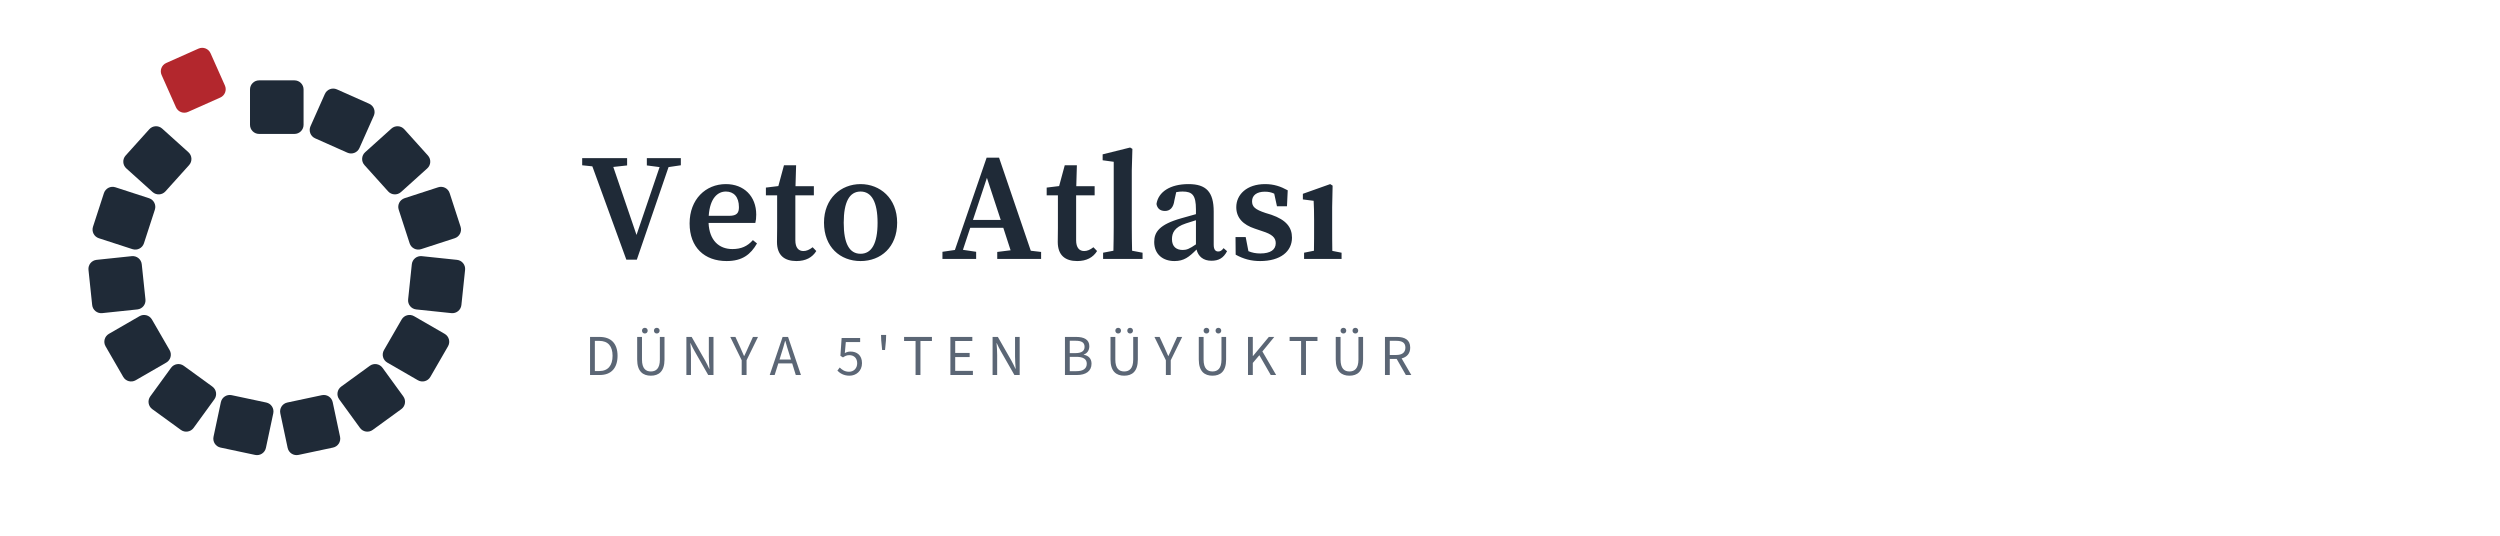
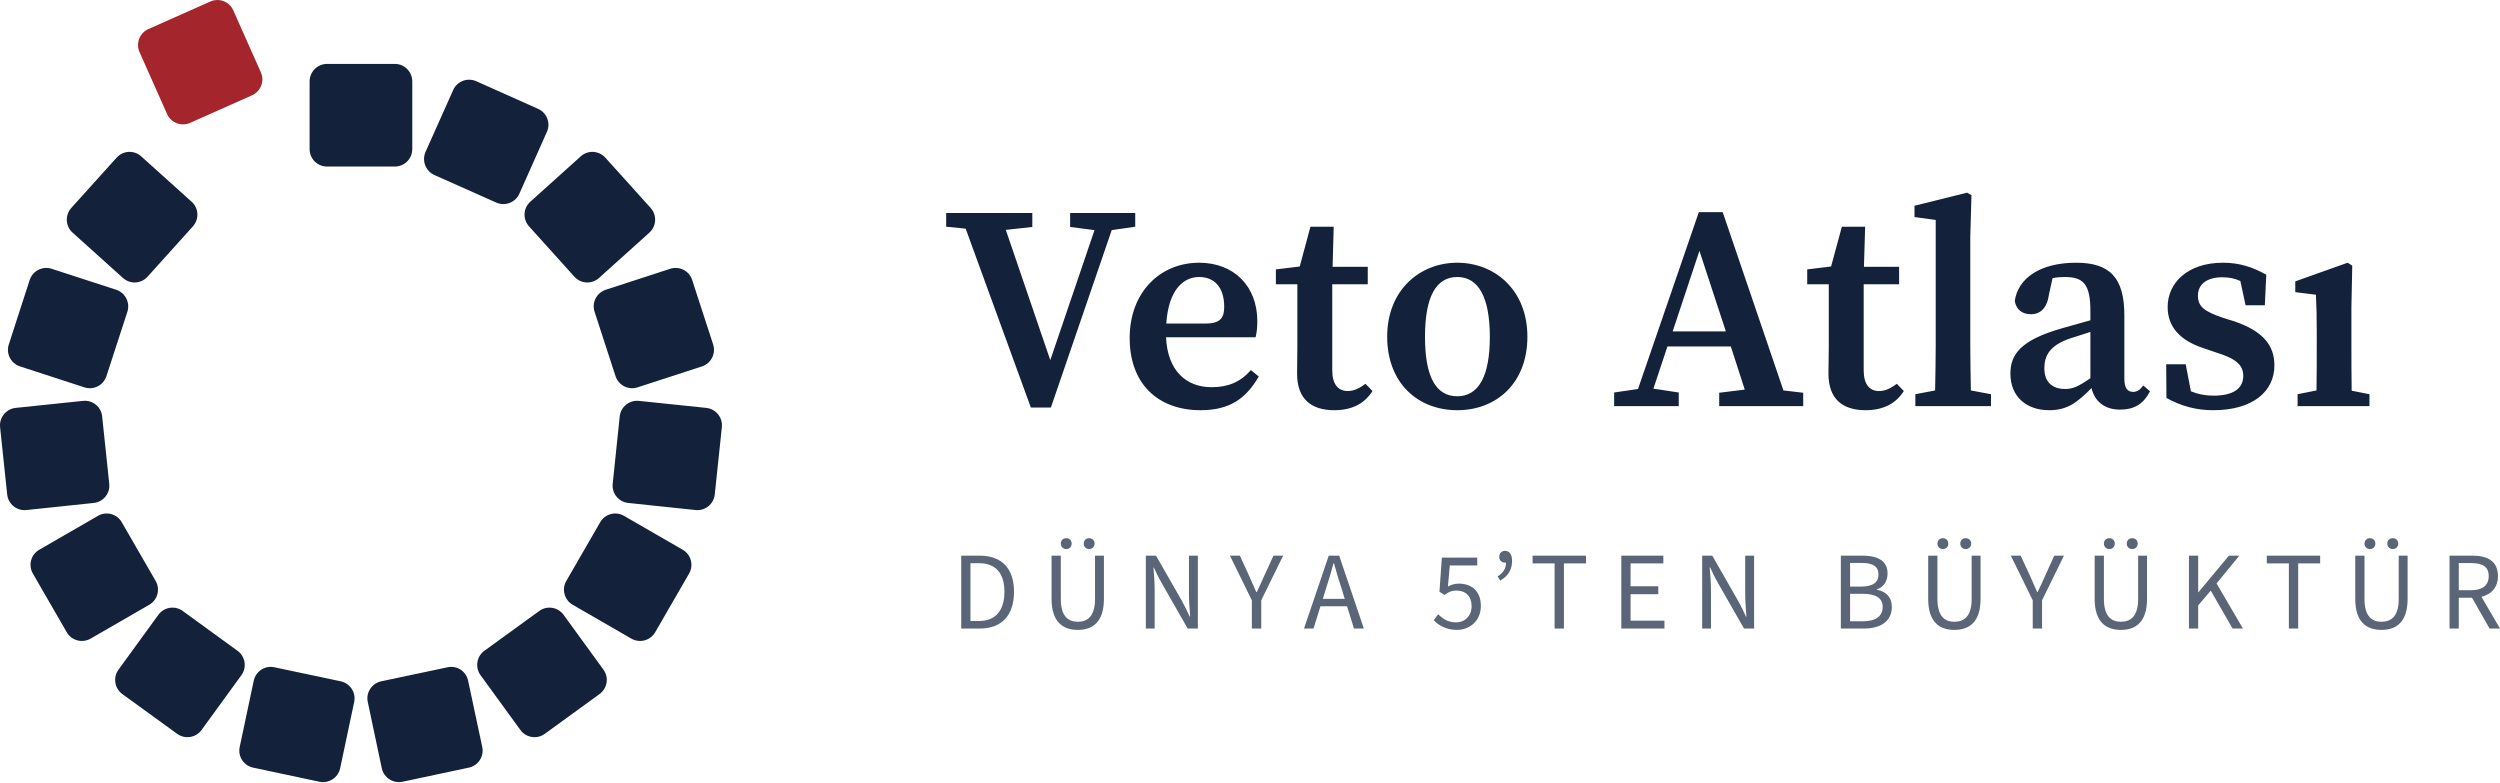
- <svg xmlns="http://www.w3.org/2000/svg" viewBox="0 0 560 120" width="560" height="120" role="img" aria-label="Veto Atlası — Dünya 5'ten büyüktür">
-   <rect x="56.00" y="18.00" width="12" height="12" rx="2.04" fill="#1F2A37" transform="rotate(0 62.00 24.00)" />
-   <rect x="70.64" y="21.11" width="12" height="12" rx="2.04" fill="#1F2A37" transform="rotate(24 76.64 27.11)" />
-   <rect x="82.75" y="29.91" width="12" height="12" rx="2.04" fill="#1F2A37" transform="rotate(48 88.75 35.91)" />
-   <rect x="90.24" y="42.88" width="12" height="12" rx="2.04" fill="#1F2A37" transform="rotate(72 96.24 48.88)" />
-   <rect x="91.80" y="57.76" width="12" height="12" rx="2.04" fill="#1F2A37" transform="rotate(96 97.80 63.76)" />
-   <rect x="87.18" y="72.00" width="12" height="12" rx="2.04" fill="#1F2A37" transform="rotate(120 93.18 78.00)" />
-   <rect x="77.16" y="83.12" width="12" height="12" rx="2.04" fill="#1F2A37" transform="rotate(144 83.16 89.12)" />
-   <rect x="63.48" y="89.21" width="12" height="12" rx="2.04" fill="#1F2A37" transform="rotate(168 69.48 95.21)" />
-   <rect x="48.52" y="89.21" width="12" height="12" rx="2.04" fill="#1F2A37" transform="rotate(192 54.52 95.21)" />
-   <rect x="34.84" y="83.12" width="12" height="12" rx="2.04" fill="#1F2A37" transform="rotate(216 40.84 89.12)" />
-   <rect x="24.82" y="72.00" width="12" height="12" rx="2.04" fill="#1F2A37" transform="rotate(240 30.82 78.00)" />
-   <rect x="20.20" y="57.76" width="12" height="12" rx="2.04" fill="#1F2A37" transform="rotate(264 26.20 63.76)" />
-   <rect x="21.76" y="42.88" width="12" height="12" rx="2.04" fill="#1F2A37" transform="rotate(288 27.76 48.88)" />
-   <rect x="29.25" y="29.91" width="12" height="12" rx="2.04" fill="#1F2A37" transform="rotate(312 35.25 35.91)" />
-   <rect x="37.29" y="11.98" width="12" height="12" rx="2.04" fill="#B3272D" transform="rotate(336 43.29 17.98)" />
-   <path d="M130.408 37.022 132.686 37.26 140.302 58.17H142.648L149.754 37.43L152.508 37.022V35.424H144.892V37.056L147.748 37.43L142.58 52.628L137.378 37.396L140.472 37.056V35.424H130.408Z M162.596 42.904C164.33 42.904 165.52 44.06 165.52 46.406C165.52 47.63 165.112 48.344 163.344 48.344H158.754C159.026 44.298 160.828 42.904 162.596 42.904ZM162.766 58.476C166.268 58.476 168.138 57.014 169.566 54.532L168.648 53.784C167.424 55.178 165.996 55.79 164.058 55.79C161.032 55.79 158.89 53.818 158.72 49.942H169.192C169.328 49.432 169.396 48.82 169.396 48.072C169.396 43.958 166.642 41.238 162.596 41.238C158.074 41.238 154.47 44.638 154.47 50.044C154.47 55.416 157.802 58.476 162.766 58.476Z M178.396 58.476C180.504 58.476 181.966 57.66 182.85 56.232L182.034 55.382C181.286 55.96 180.64 56.232 179.96 56.232C178.872 56.232 178.158 55.484 178.158 53.818V43.754H182.306V41.714H178.192L178.328 37.022H175.608L174.35 41.68L171.562 42.02V43.754H174.078V51.064C174.078 52.39 174.044 53.206 174.044 54.192C174.044 57.184 175.71 58.476 178.396 58.476Z M192.768 58.476C197.324 58.476 200.962 55.348 200.962 49.874C200.962 44.4 197.12 41.238 192.768 41.238C188.382 41.238 184.574 44.434 184.574 49.874C184.574 55.314 188.178 58.476 192.768 58.476ZM192.768 56.844C190.286 56.844 188.994 54.6 188.994 49.908C188.994 45.216 190.286 42.904 192.768 42.904C195.216 42.904 196.576 45.216 196.576 49.908C196.576 54.6 195.216 56.844 192.768 56.844Z M211.108 58.0H218.656V56.402L215.698 55.96L217.33 51.03H224.742L226.374 56.062L223.382 56.436V58.0H233.208V56.436L230.896 56.164L223.79 35.322H221.002L213.896 55.994L211.108 56.402ZM217.942 49.262 221.07 39.844 224.164 49.262Z M241.29 58.476C243.398 58.476 244.86 57.66 245.744 56.232L244.928 55.382C244.18 55.96 243.534 56.232 242.854 56.232C241.766 56.232 241.052 55.484 241.052 53.818V43.754H245.2V41.714H241.086L241.222 37.022H238.502L237.244 41.68L234.456 42.02V43.754H236.972V51.064C236.972 52.39 236.938 53.206 236.938 54.192C236.938 57.184 238.604 58.476 241.29 58.476Z M247.094 58.0H255.934V56.606L253.588 56.164C253.554 54.396 253.52 52.628 253.52 50.86V38.178L253.656 33.35L253.146 33.044L246.992 34.574V35.9L249.474 36.24V50.86C249.474 52.628 249.44 54.396 249.406 56.164L247.094 56.606Z M271.36 58.408C272.958 58.408 274.046 57.83 274.862 56.266L274.08 55.586C273.706 56.096 273.366 56.334 272.89 56.334C272.244 56.334 271.87 55.892 271.87 54.804V47.392C271.87 42.972 270.17 41.238 266.226 41.238C262.078 41.238 259.46 43.006 259.052 45.692C259.222 46.712 259.902 47.256 260.956 47.256C262.078 47.256 262.86 46.508 263.064 44.876L263.472 43.04C264.016 42.938 264.458 42.904 264.9 42.904C267.11 42.904 267.892 43.754 267.892 46.916V47.97C266.804 48.276 265.716 48.582 264.628 48.888C259.664 50.282 258.542 52.016 258.542 54.192C258.542 56.98 260.514 58.476 263.064 58.476C265.206 58.476 266.328 57.592 268.028 55.892C268.402 57.456 269.558 58.408 271.36 58.408ZM262.52 53.58C262.52 52.22 263.03 50.894 265.648 50.044C266.362 49.84 267.11 49.568 267.892 49.33V54.736C266.464 55.722 265.818 55.994 264.934 55.994C263.54 55.994 262.52 55.28 262.52 53.58Z M282.264 58.476C286.854 58.476 289.404 56.3 289.404 53.24C289.404 50.928 288.112 49.262 284.78 48.106L283.454 47.698C281.108 46.916 280.462 46.304 280.462 45.08C280.462 43.754 281.516 42.938 283.318 42.938C284.134 42.938 284.78 43.074 285.426 43.38L286.038 46.202H288.282L288.452 42.632C286.854 41.748 285.324 41.238 283.386 41.238C279.238 41.238 276.926 43.618 276.926 46.406C276.926 48.82 278.49 50.35 281.04 51.2L282.74 51.778C284.916 52.458 285.766 53.206 285.766 54.464C285.766 55.926 284.61 56.776 282.298 56.776C281.312 56.776 280.462 56.606 279.646 56.266L279.034 53.104H276.756L276.79 57.048C278.524 58.0 280.224 58.476 282.264 58.476Z M292.114 58.0H300.512V56.606L298.438 56.198C298.404 54.498 298.404 52.322 298.404 50.86V46.372L298.506 41.578L297.962 41.238L291.842 43.414V44.672L294.256 44.978C294.324 46.338 294.358 47.392 294.358 49.262V50.86C294.358 52.322 294.358 54.498 294.324 56.164L292.114 56.606Z" fill="#1F2A37" />
-   <path d="M132.17 84.0H134.354C136.928 84.0 138.332 82.414 138.332 79.697C138.332 76.993 136.928 75.472 134.302 75.472H132.17ZM133.249 83.116V76.356H134.224C136.213 76.356 137.214 77.552 137.214 79.697C137.214 81.855 136.213 83.116 134.224 83.116Z M145.794 84.156C147.536 84.156 148.849 83.233 148.849 80.529V75.472H147.809V80.555C147.809 82.57 146.925 83.207 145.794 83.207C144.676 83.207 143.805 82.57 143.805 80.555V75.472H142.726V80.529C142.726 83.233 144.052 84.156 145.794 84.156ZM144.442 74.705C144.819 74.705 145.079 74.432 145.079 74.068C145.079 73.691 144.819 73.431 144.442 73.431C144.078 73.431 143.805 73.691 143.805 74.068C143.805 74.432 144.078 74.705 144.442 74.705ZM147.12 74.705C147.484 74.705 147.757 74.432 147.757 74.068C147.757 73.691 147.484 73.431 147.12 73.431C146.743 73.431 146.483 73.691 146.483 74.068C146.483 74.432 146.743 74.705 147.12 74.705Z M153.75 84.0H154.777V79.541C154.777 78.631 154.712 77.721 154.634 76.863H154.686C154.959 77.487 155.284 78.124 155.609 78.696L158.638 84.0H159.821V75.472H158.781V79.905C158.781 80.789 158.859 81.725 158.924 82.609H158.872C158.586 81.985 158.287 81.348 157.962 80.776L154.933 75.472H153.75Z M166.139 84.0H167.231V80.698L169.792 75.472H168.661L167.569 77.877C167.309 78.501 167.01 79.099 166.711 79.736H166.659C166.373 79.099 166.113 78.501 165.84 77.877L164.735 75.472H163.578L166.139 80.698Z M175.018 79.229C175.33 78.28 175.603 77.344 175.863 76.356H175.915C176.188 77.344 176.461 78.28 176.773 79.229L177.176 80.529H174.615ZM172.418 84.0H173.523L174.342 81.4H177.449L178.255 84.0H179.412L176.526 75.472H175.304Z M190.293 84.156C191.736 84.156 193.088 83.142 193.088 81.348C193.088 79.554 191.931 78.748 190.514 78.748C190.007 78.748 189.63 78.878 189.24 79.086L189.461 76.629H192.672V75.706H188.525L188.252 79.697L188.824 80.061C189.318 79.736 189.669 79.554 190.241 79.554C191.307 79.554 192.009 80.23 192.009 81.374C192.009 82.531 191.203 83.272 190.189 83.272C189.214 83.272 188.59 82.817 188.096 82.323L187.576 83.025C188.148 83.597 188.967 84.156 190.293 84.156Z M197.599 78.397H198.249L198.457 76.226L198.496 75.03H197.352L197.391 76.226Z M205.087 84.0H206.179V76.382H208.753V75.472H202.513V76.382H205.087Z M212.887 84.0H217.931V83.077H213.966V79.983H217.203V79.06H213.966V76.382H217.801V75.472H212.887Z M222.338 84.0H223.365V79.541C223.365 78.631 223.3 77.721 223.222 76.863H223.274C223.547 77.487 223.872 78.124 224.197 78.696L227.226 84.0H228.409V75.472H227.369V79.905C227.369 80.789 227.447 81.725 227.512 82.609H227.46C227.174 81.985 226.875 81.348 226.55 80.776L223.521 75.472H222.338Z M238.549 84.0H241.266C243.177 84.0 244.503 83.168 244.503 81.465C244.503 80.321 243.827 79.658 242.761 79.463V79.411C243.567 79.151 244.009 78.436 244.009 77.552C244.009 76.057 242.813 75.472 241.084 75.472H238.549ZM239.628 79.099V76.33H240.941C242.267 76.33 242.943 76.707 242.943 77.695C242.943 78.566 242.345 79.099 240.889 79.099ZM239.628 83.142V79.931H241.11C242.605 79.931 243.437 80.412 243.437 81.465C243.437 82.609 242.579 83.142 241.11 83.142Z M251.822 84.156C253.564 84.156 254.877 83.233 254.877 80.529V75.472H253.837V80.555C253.837 82.57 252.953 83.207 251.822 83.207C250.704 83.207 249.833 82.57 249.833 80.555V75.472H248.754V80.529C248.754 83.233 250.08 84.156 251.822 84.156ZM250.47 74.705C250.847 74.705 251.107 74.432 251.107 74.068C251.107 73.691 250.847 73.431 250.47 73.431C250.106 73.431 249.833 73.691 249.833 74.068C249.833 74.432 250.106 74.705 250.47 74.705ZM253.148 74.705C253.512 74.705 253.785 74.432 253.785 74.068C253.785 73.691 253.512 73.431 253.148 73.431C252.771 73.431 252.511 73.691 252.511 74.068C252.511 74.432 252.771 74.705 253.148 74.705Z M261.156 84.0H262.248V80.698L264.809 75.472H263.678L262.586 77.877C262.326 78.501 262.027 79.099 261.728 79.736H261.676C261.39 79.099 261.13 78.501 260.857 77.877L259.752 75.472H258.595L261.156 80.698Z M271.595 84.156C273.337 84.156 274.65 83.233 274.65 80.529V75.472H273.61V80.555C273.61 82.57 272.726 83.207 271.595 83.207C270.477 83.207 269.606 82.57 269.606 80.555V75.472H268.527V80.529C268.527 83.233 269.853 84.156 271.595 84.156ZM270.243 74.705C270.62 74.705 270.88 74.432 270.88 74.068C270.88 73.691 270.62 73.431 270.243 73.431C269.879 73.431 269.606 73.691 269.606 74.068C269.606 74.432 269.879 74.705 270.243 74.705ZM272.921 74.705C273.285 74.705 273.558 74.432 273.558 74.068C273.558 73.691 273.285 73.431 272.921 73.431C272.544 73.431 272.284 73.691 272.284 74.068C272.284 74.432 272.544 74.705 272.921 74.705Z M279.551 84.0H280.63V81.296L282.099 79.567L284.647 84.0H285.856L282.775 78.722L285.44 75.472H284.218L280.669 79.749H280.63V75.472H279.551Z M291.446 84.0H292.538V76.382H295.112V75.472H288.872V76.382H291.446Z M302.275 84.156C304.017 84.156 305.33 83.233 305.33 80.529V75.472H304.29V80.555C304.29 82.57 303.406 83.207 302.275 83.207C301.157 83.207 300.286 82.57 300.286 80.555V75.472H299.207V80.529C299.207 83.233 300.533 84.156 302.275 84.156ZM300.923 74.705C301.3 74.705 301.56 74.432 301.56 74.068C301.56 73.691 301.3 73.431 300.923 73.431C300.559 73.431 300.286 73.691 300.286 74.068C300.286 74.432 300.559 74.705 300.923 74.705ZM303.601 74.705C303.965 74.705 304.238 74.432 304.238 74.068C304.238 73.691 303.965 73.431 303.601 73.431C303.224 73.431 302.964 73.691 302.964 74.068C302.964 74.432 303.224 74.705 303.601 74.705Z M310.231 84.0H311.31V80.399H312.857L314.911 84.0H316.133L313.962 80.282C315.132 79.996 315.886 79.19 315.886 77.864C315.886 76.096 314.638 75.472 312.896 75.472H310.231ZM311.31 79.515V76.343H312.74C314.066 76.343 314.807 76.746 314.807 77.864C314.807 78.969 314.066 79.515 312.74 79.515Z" fill="#5B6675" />
+ <svg xmlns="http://www.w3.org/2000/svg" viewBox="0 0 292.23 91.42" width="292.23" height="91.42" role="img" aria-label="Veto Atlası — Dünya 5’ten büyüktür">
+   <path fill="#13213A" d="M38.23 7.47H46.15C47.28 7.47 48.19 8.39 48.19 9.51V17.43C48.19 18.56 47.28 19.47 46.15 19.47H38.23C37.11 19.47 36.19 18.56 36.19 17.43V9.51C36.19 8.39 37.11 7.47 38.23 7.47ZM55.66 9.49L62.89 12.72C63.92 13.17 64.39 14.38 63.93 15.41L60.71 22.64C60.25 23.67 59.04 24.14 58.01 23.68L50.78 20.46C49.75 20 49.29 18.79 49.74 17.76L52.97 10.53C53.42 9.5 54.63 9.04 55.66 9.49ZM70.76 18.43L76.06 24.31C76.81 25.15 76.74 26.44 75.91 27.19L70.02 32.49C69.18 33.25 67.89 33.18 67.14 32.34L61.84 26.46C61.08 25.62 61.15 24.33 61.99 23.58L67.88 18.28C68.71 17.52 70 17.59 70.76 18.43ZM80.91 32.73L83.36 40.26C83.71 41.33 83.12 42.48 82.05 42.83L74.52 45.28C73.45 45.63 72.3 45.04 71.95 43.97L69.5 36.44C69.15 35.37 69.74 34.22 70.81 33.87L78.34 31.42C79.42 31.07 80.57 31.66 80.91 32.73ZM84.38 49.93L83.55 57.8C83.43 58.92 82.43 59.74 81.31 59.62L73.43 58.79C72.31 58.67 71.5 57.67 71.62 56.55L72.44 48.67C72.56 47.55 73.57 46.74 74.69 46.86L82.56 47.68C83.68 47.8 84.5 48.81 84.38 49.93ZM80.55 67.04L76.59 73.9C76.02 74.88 74.78 75.21 73.8 74.65L66.94 70.69C65.97 70.13 65.63 68.88 66.2 67.9L70.16 61.04C70.72 60.07 71.97 59.73 72.94 60.3L79.8 64.26C80.78 64.82 81.11 66.07 80.55 67.04ZM70.08 81.13L63.68 85.78C62.77 86.44 61.49 86.24 60.83 85.33L56.17 78.92C55.51 78.01 55.71 76.73 56.62 76.07L63.03 71.42C63.94 70.75 65.22 70.96 65.88 71.87L70.54 78.28C71.2 79.19 71 80.46 70.08 81.13ZM54.8 89.73L47.05 91.38C45.95 91.61 44.87 90.91 44.63 89.81L42.99 82.06C42.75 80.96 43.46 79.88 44.56 79.64L52.31 78C53.41 77.76 54.49 78.46 54.72 79.57L56.37 87.31C56.61 88.42 55.9 89.5 54.8 89.73ZM37.34 91.38L29.59 89.73C28.49 89.5 27.78 88.42 28.02 87.31L29.66 79.57C29.9 78.46 30.98 77.76 32.08 78L39.83 79.64C40.93 79.88 41.64 80.96 41.4 82.06L39.76 89.81C39.52 90.91 38.44 91.61 37.34 91.38ZM20.71 85.78L14.3 81.13C13.39 80.46 13.19 79.19 13.85 78.28L18.51 71.87C19.17 70.96 20.45 70.75 21.36 71.42L27.76 76.07C28.68 76.73 28.88 78.01 28.22 78.92L23.56 85.33C22.9 86.24 21.62 86.44 20.71 85.78ZM7.8 73.9L3.84 67.04C3.28 66.07 3.61 64.82 4.59 64.26L11.45 60.3C12.42 59.73 13.67 60.07 14.23 61.04L18.19 67.9C18.76 68.88 18.42 70.13 17.45 70.69L10.59 74.65C9.61 75.21 8.36 74.88 7.8 73.9ZM0.84 57.8L0.01 49.93C-0.11 48.81 0.71 47.8 1.83 47.68L9.7 46.86C10.82 46.74 11.83 47.55 11.94 48.67L12.77 56.55C12.89 57.67 12.08 58.67 10.96 58.79L3.08 59.62C1.96 59.74 0.96 58.92 0.84 57.8ZM1.03 40.26L3.47 32.73C3.82 31.66 4.97 31.07 6.04 31.42L13.58 33.87C14.65 34.22 15.23 35.37 14.89 36.44L12.44 43.97C12.09 45.04 10.94 45.63 9.87 45.28L2.34 42.83C1.26 42.48 0.68 41.33 1.03 40.26ZM8.33 24.31L13.63 18.43C14.39 17.59 15.68 17.52 16.51 18.28L22.4 23.58C23.24 24.33 23.3 25.62 22.55 26.46L17.25 32.34C16.5 33.18 15.21 33.25 14.37 32.49L8.48 27.19C7.65 26.44 7.58 25.15 8.33 24.31Z" />
+   <path fill="#A4262C" d="M17.34 3.4L24.58 0.18C25.61-0.28 26.82 0.18 27.27 1.21L30.49 8.45C30.95 9.47 30.49 10.68 29.46 11.14L22.23 14.36C21.2 14.82 19.99 14.36 19.53 13.33L16.31 6.09C15.85 5.06 16.32 3.86 17.34 3.4Z" />
+   <path fill="#13213A" d="M110.6 26.5L112.88 26.73L120.5 47.64H122.84L129.95 26.9L132.7 26.5V24.9H125.09V26.53L127.94 26.9L122.77 42.1L117.57 26.87L120.67 26.53V24.9H110.6ZM140.17 32.38C141.91 32.38 143.1 33.53 143.1 35.88C143.1 37.1 142.69 37.82 140.92 37.82H136.33C136.6 33.77 138.4 32.38 140.17 32.38ZM140.34 47.95C143.84 47.95 145.71 46.49 147.14 44.01L146.22 43.26C145 44.65 143.57 45.26 141.63 45.26C138.61 45.26 136.47 43.29 136.3 39.42H146.77C146.9 38.91 146.97 38.29 146.97 37.55C146.97 33.43 144.22 30.71 140.17 30.71C135.65 30.71 132.05 34.11 132.05 39.52C132.05 44.89 135.38 47.95 140.34 47.95ZM155.97 47.95C158.08 47.95 159.54 47.13 160.43 45.71L159.61 44.86C158.86 45.43 158.22 45.71 157.54 45.71C156.45 45.71 155.73 44.96 155.73 43.29V33.23H159.88V31.19H155.77L155.9 26.5H153.18L151.93 31.15L149.14 31.49V33.23H151.65V40.54C151.65 41.86 151.62 42.68 151.62 43.67C151.62 46.66 153.29 47.95 155.97 47.95ZM170.34 47.95C174.9 47.95 178.54 44.82 178.54 39.35C178.54 33.87 174.7 30.71 170.34 30.71C165.96 30.71 162.15 33.91 162.15 39.35C162.15 44.79 165.75 47.95 170.34 47.95ZM170.34 46.32C167.86 46.32 166.57 44.07 166.57 39.38C166.57 34.69 167.86 32.38 170.34 32.38C172.79 32.38 174.15 34.69 174.15 39.38C174.15 44.07 172.79 46.32 170.34 46.32ZM188.68 47.47H196.23V45.88L193.27 45.43L194.91 40.5H202.32L203.95 45.54L200.96 45.91V47.47H210.78V45.91L208.47 45.64L201.37 24.8H198.58L191.47 45.47L188.68 45.88ZM195.52 38.74L198.65 29.32L201.74 38.74ZM218.08 47.95C220.19 47.95 221.65 47.13 222.54 45.71L221.72 44.86C220.97 45.43 220.33 45.71 219.65 45.71C218.56 45.71 217.85 44.96 217.85 43.29V33.23H221.99V31.19H217.88L218.02 26.5H215.3L214.04 31.15L211.25 31.49V33.23H213.77V40.54C213.77 41.86 213.73 42.68 213.73 43.67C213.73 46.66 215.4 47.95 218.08 47.95ZM223.89 47.47H232.73V46.08L230.38 45.64C230.35 43.87 230.31 42.1 230.31 40.33V27.65L230.45 22.82L229.94 22.52L223.79 24.05V25.37L226.27 25.71V40.33C226.27 42.1 226.23 43.87 226.2 45.64L223.89 46.08ZM247.81 47.88C249.41 47.88 250.5 47.3 251.32 45.74L250.53 45.06C250.16 45.57 249.82 45.81 249.34 45.81C248.7 45.81 248.32 45.37 248.32 44.28V36.87C248.32 32.45 246.62 30.71 242.68 30.71C238.53 30.71 235.91 32.48 235.51 35.17C235.68 36.19 236.36 36.73 237.41 36.73C238.53 36.73 239.31 35.98 239.52 34.35L239.93 32.51C240.47 32.41 240.91 32.38 241.35 32.38C243.56 32.38 244.35 33.23 244.35 36.39V37.44C243.26 37.75 242.17 38.06 241.08 38.36C236.12 39.76 235 41.49 235 43.67C235 46.45 236.97 47.95 239.52 47.95C241.66 47.95 242.78 47.07 244.48 45.37C244.86 46.93 246.01 47.88 247.81 47.88ZM238.97 43.05C238.97 41.69 239.48 40.37 242.1 39.52C242.82 39.31 243.56 39.04 244.35 38.8V44.21C242.92 45.2 242.27 45.47 241.39 45.47C239.99 45.47 238.97 44.75 238.97 43.05ZM258.72 47.95C263.31 47.95 265.86 45.77 265.86 42.71C265.86 40.4 264.57 38.74 261.23 37.58L259.91 37.17C257.56 36.39 256.92 35.78 256.92 34.55C256.92 33.23 257.97 32.41 259.77 32.41C260.59 32.41 261.23 32.55 261.88 32.85L262.49 35.68H264.74L264.91 32.11C263.31 31.22 261.78 30.71 259.84 30.71C255.69 30.71 253.38 33.09 253.38 35.88C253.38 38.29 254.94 39.82 257.49 40.67L259.19 41.25C261.37 41.93 262.22 42.68 262.22 43.94C262.22 45.4 261.06 46.25 258.75 46.25C257.77 46.25 256.92 46.08 256.1 45.74L255.49 42.58H253.21L253.24 46.52C254.98 47.47 256.68 47.95 258.72 47.95ZM268.57 47.47H276.97V46.08L274.89 45.67C274.86 43.97 274.86 41.8 274.86 40.33V35.85L274.96 31.05L274.42 30.71L268.3 32.89V34.15L270.71 34.45C270.78 35.81 270.81 36.87 270.81 38.74V40.33C270.81 41.8 270.81 43.97 270.78 45.64L268.57 46.08Z" />
+   <path fill="#5A6578" d="M112.36 73.47H114.55C117.12 73.47 118.53 71.89 118.53 69.17C118.53 66.47 117.12 64.95 114.5 64.95H112.36ZM113.44 72.59V65.83H114.42C116.41 65.83 117.41 67.03 117.41 69.17C117.41 71.33 116.41 72.59 114.42 72.59ZM125.99 73.63C127.73 73.63 129.04 72.71 129.04 70V64.95H128V70.03C128 72.04 127.12 72.68 125.99 72.68C124.87 72.68 124 72.04 124 70.03V64.95H122.92V70C122.92 72.71 124.25 73.63 125.99 73.63ZM124.64 64.18C125.01 64.18 125.27 63.91 125.27 63.54C125.27 63.17 125.01 62.91 124.64 62.91C124.27 62.91 124 63.17 124 63.54C124 63.91 124.27 64.18 124.64 64.18ZM127.31 64.18C127.68 64.18 127.95 63.91 127.95 63.54C127.95 63.17 127.68 62.91 127.31 62.91C126.94 62.91 126.68 63.17 126.68 63.54C126.68 63.91 126.94 64.18 127.31 64.18ZM133.94 73.47H134.97V69.02C134.97 68.11 134.91 67.2 134.83 66.34H134.88C135.15 66.96 135.48 67.6 135.8 68.17L138.83 73.47H140.02V64.95H138.98V69.38C138.98 70.26 139.05 71.2 139.12 72.08H139.07C138.78 71.46 138.48 70.82 138.16 70.25L135.13 64.95H133.94ZM146.33 73.47H147.43V70.17L149.99 64.95H148.86L147.76 67.35C147.5 67.98 147.2 68.57 146.91 69.21H146.85C146.57 68.57 146.31 67.98 146.03 67.35L144.93 64.95H143.77L146.33 70.17ZM155.03 68.7C155.34 67.75 155.62 66.82 155.88 65.83H155.93C156.2 66.82 156.47 67.75 156.79 68.7L157.19 70H154.63ZM152.43 73.47H153.54L154.35 70.87H157.46L158.27 73.47H159.42L156.54 64.95H155.32ZM170.31 73.63C171.75 73.63 173.1 72.62 173.1 70.82C173.1 69.03 171.94 68.22 170.53 68.22C170.02 68.22 169.64 68.35 169.25 68.56L169.47 66.1H172.68V65.18H168.54L168.26 69.17L168.84 69.54C169.33 69.21 169.68 69.03 170.25 69.03C171.32 69.03 172.02 69.7 172.02 70.85C172.02 72.01 171.22 72.75 170.2 72.75C169.23 72.75 168.6 72.29 168.11 71.8L167.59 72.5C168.16 73.07 168.98 73.63 170.31 73.63ZM175.36 67.87C176.26 67.35 176.75 66.61 176.75 65.57C176.75 64.82 176.44 64.39 175.93 64.39C175.53 64.39 175.25 64.66 175.25 65.12C175.25 65.53 175.57 65.77 175.93 65.77C175.97 65.77 176 65.77 176.04 65.75C176.04 66.49 175.71 66.95 175.06 67.38ZM181.72 73.47H182.81V65.86H185.39V64.95H179.15V65.86H181.72ZM189.52 73.47H194.56V72.55H190.6V69.46H193.84V68.53H190.6V65.86H194.43V64.95H189.52ZM198.97 73.47H200V69.02C200 68.11 199.93 67.2 199.85 66.34H199.91C200.18 66.96 200.5 67.6 200.83 68.17L203.86 73.47H205.04V64.95H204V69.38C204 70.26 204.08 71.2 204.14 72.08H204.09C203.81 71.46 203.51 70.82 203.18 70.25L200.15 64.95H198.97ZM215.18 73.47H217.9C219.81 73.47 221.14 72.64 221.14 70.94C221.14 69.8 220.46 69.13 219.39 68.94V68.89C220.2 68.63 220.64 67.91 220.64 67.03C220.64 65.53 219.45 64.95 217.72 64.95H215.18ZM216.26 68.57V65.8H217.57C218.9 65.8 219.58 66.18 219.58 67.17C219.58 68.04 218.98 68.57 217.52 68.57ZM216.26 72.62V69.41H217.74C219.24 69.41 220.07 69.89 220.07 70.94C220.07 72.08 219.21 72.62 217.74 72.62ZM228.45 73.63C230.2 73.63 231.51 72.71 231.51 70V64.95H230.47V70.03C230.47 72.04 229.59 72.68 228.45 72.68C227.34 72.68 226.47 72.04 226.47 70.03V64.95H225.39V70C225.39 72.71 226.71 73.63 228.45 73.63ZM227.1 64.18C227.48 64.18 227.74 63.91 227.74 63.54C227.74 63.17 227.48 62.91 227.1 62.91C226.74 62.91 226.47 63.17 226.47 63.54C226.47 63.91 226.74 64.18 227.1 64.18ZM229.78 64.18C230.14 64.18 230.42 63.91 230.42 63.54C230.42 63.17 230.14 62.91 229.78 62.91C229.4 62.91 229.14 63.17 229.14 63.54C229.14 63.91 229.4 64.18 229.78 64.18ZM237.61 73.47H238.7V70.17L241.26 64.95H240.13L239.04 67.35C238.78 67.98 238.48 68.57 238.18 69.21H238.13C237.84 68.57 237.58 67.98 237.31 67.35L236.2 64.95H235.05L237.61 70.17ZM247.92 73.63C249.66 73.63 250.97 72.71 250.97 70V64.95H249.93V70.03C249.93 72.04 249.05 72.68 247.92 72.68C246.8 72.68 245.93 72.04 245.93 70.03V64.95H244.85V70C244.85 72.71 246.17 73.63 247.92 73.63ZM246.56 64.18C246.94 64.18 247.2 63.91 247.2 63.54C247.2 63.17 246.94 62.91 246.56 62.91C246.2 62.91 245.93 63.17 245.93 63.54C245.93 63.91 246.2 64.18 246.56 64.18ZM249.24 64.18C249.61 64.18 249.88 63.91 249.88 63.54C249.88 63.17 249.61 62.91 249.24 62.91C248.86 62.91 248.6 63.17 248.6 63.54C248.6 63.91 248.86 64.18 249.24 64.18ZM255.87 73.47H256.95V70.77L258.42 69.04L260.97 73.47H262.18L259.1 68.2L261.76 64.95H260.54L256.99 69.22H256.95V64.95H255.87ZM267.55 73.47H268.64V65.86H271.21V64.95H264.97V65.86H267.55ZM278.37 73.63C280.12 73.63 281.43 72.71 281.43 70V64.95H280.39V70.03C280.39 72.04 279.51 72.68 278.37 72.68C277.26 72.68 276.39 72.04 276.39 70.03V64.95H275.31V70C275.31 72.71 276.63 73.63 278.37 73.63ZM277.02 64.18C277.4 64.18 277.66 63.91 277.66 63.54C277.66 63.17 277.4 62.91 277.02 62.91C276.66 62.91 276.39 63.17 276.39 63.54C276.39 63.91 276.66 64.18 277.02 64.18ZM279.7 64.18C280.06 64.18 280.34 63.91 280.34 63.54C280.34 63.17 280.06 62.91 279.7 62.91C279.32 62.91 279.06 63.17 279.06 63.54C279.06 63.91 279.32 64.18 279.7 64.18ZM286.33 73.47H287.41V69.87H288.96L291.01 73.47H292.23L290.06 69.76C291.23 69.47 291.99 68.66 291.99 67.34C291.99 65.57 290.74 64.95 289 64.95H286.33ZM287.41 68.99V65.82H288.84C290.17 65.82 290.91 66.22 290.91 67.34C290.91 68.44 290.17 68.99 288.84 68.99Z" />
</svg>
